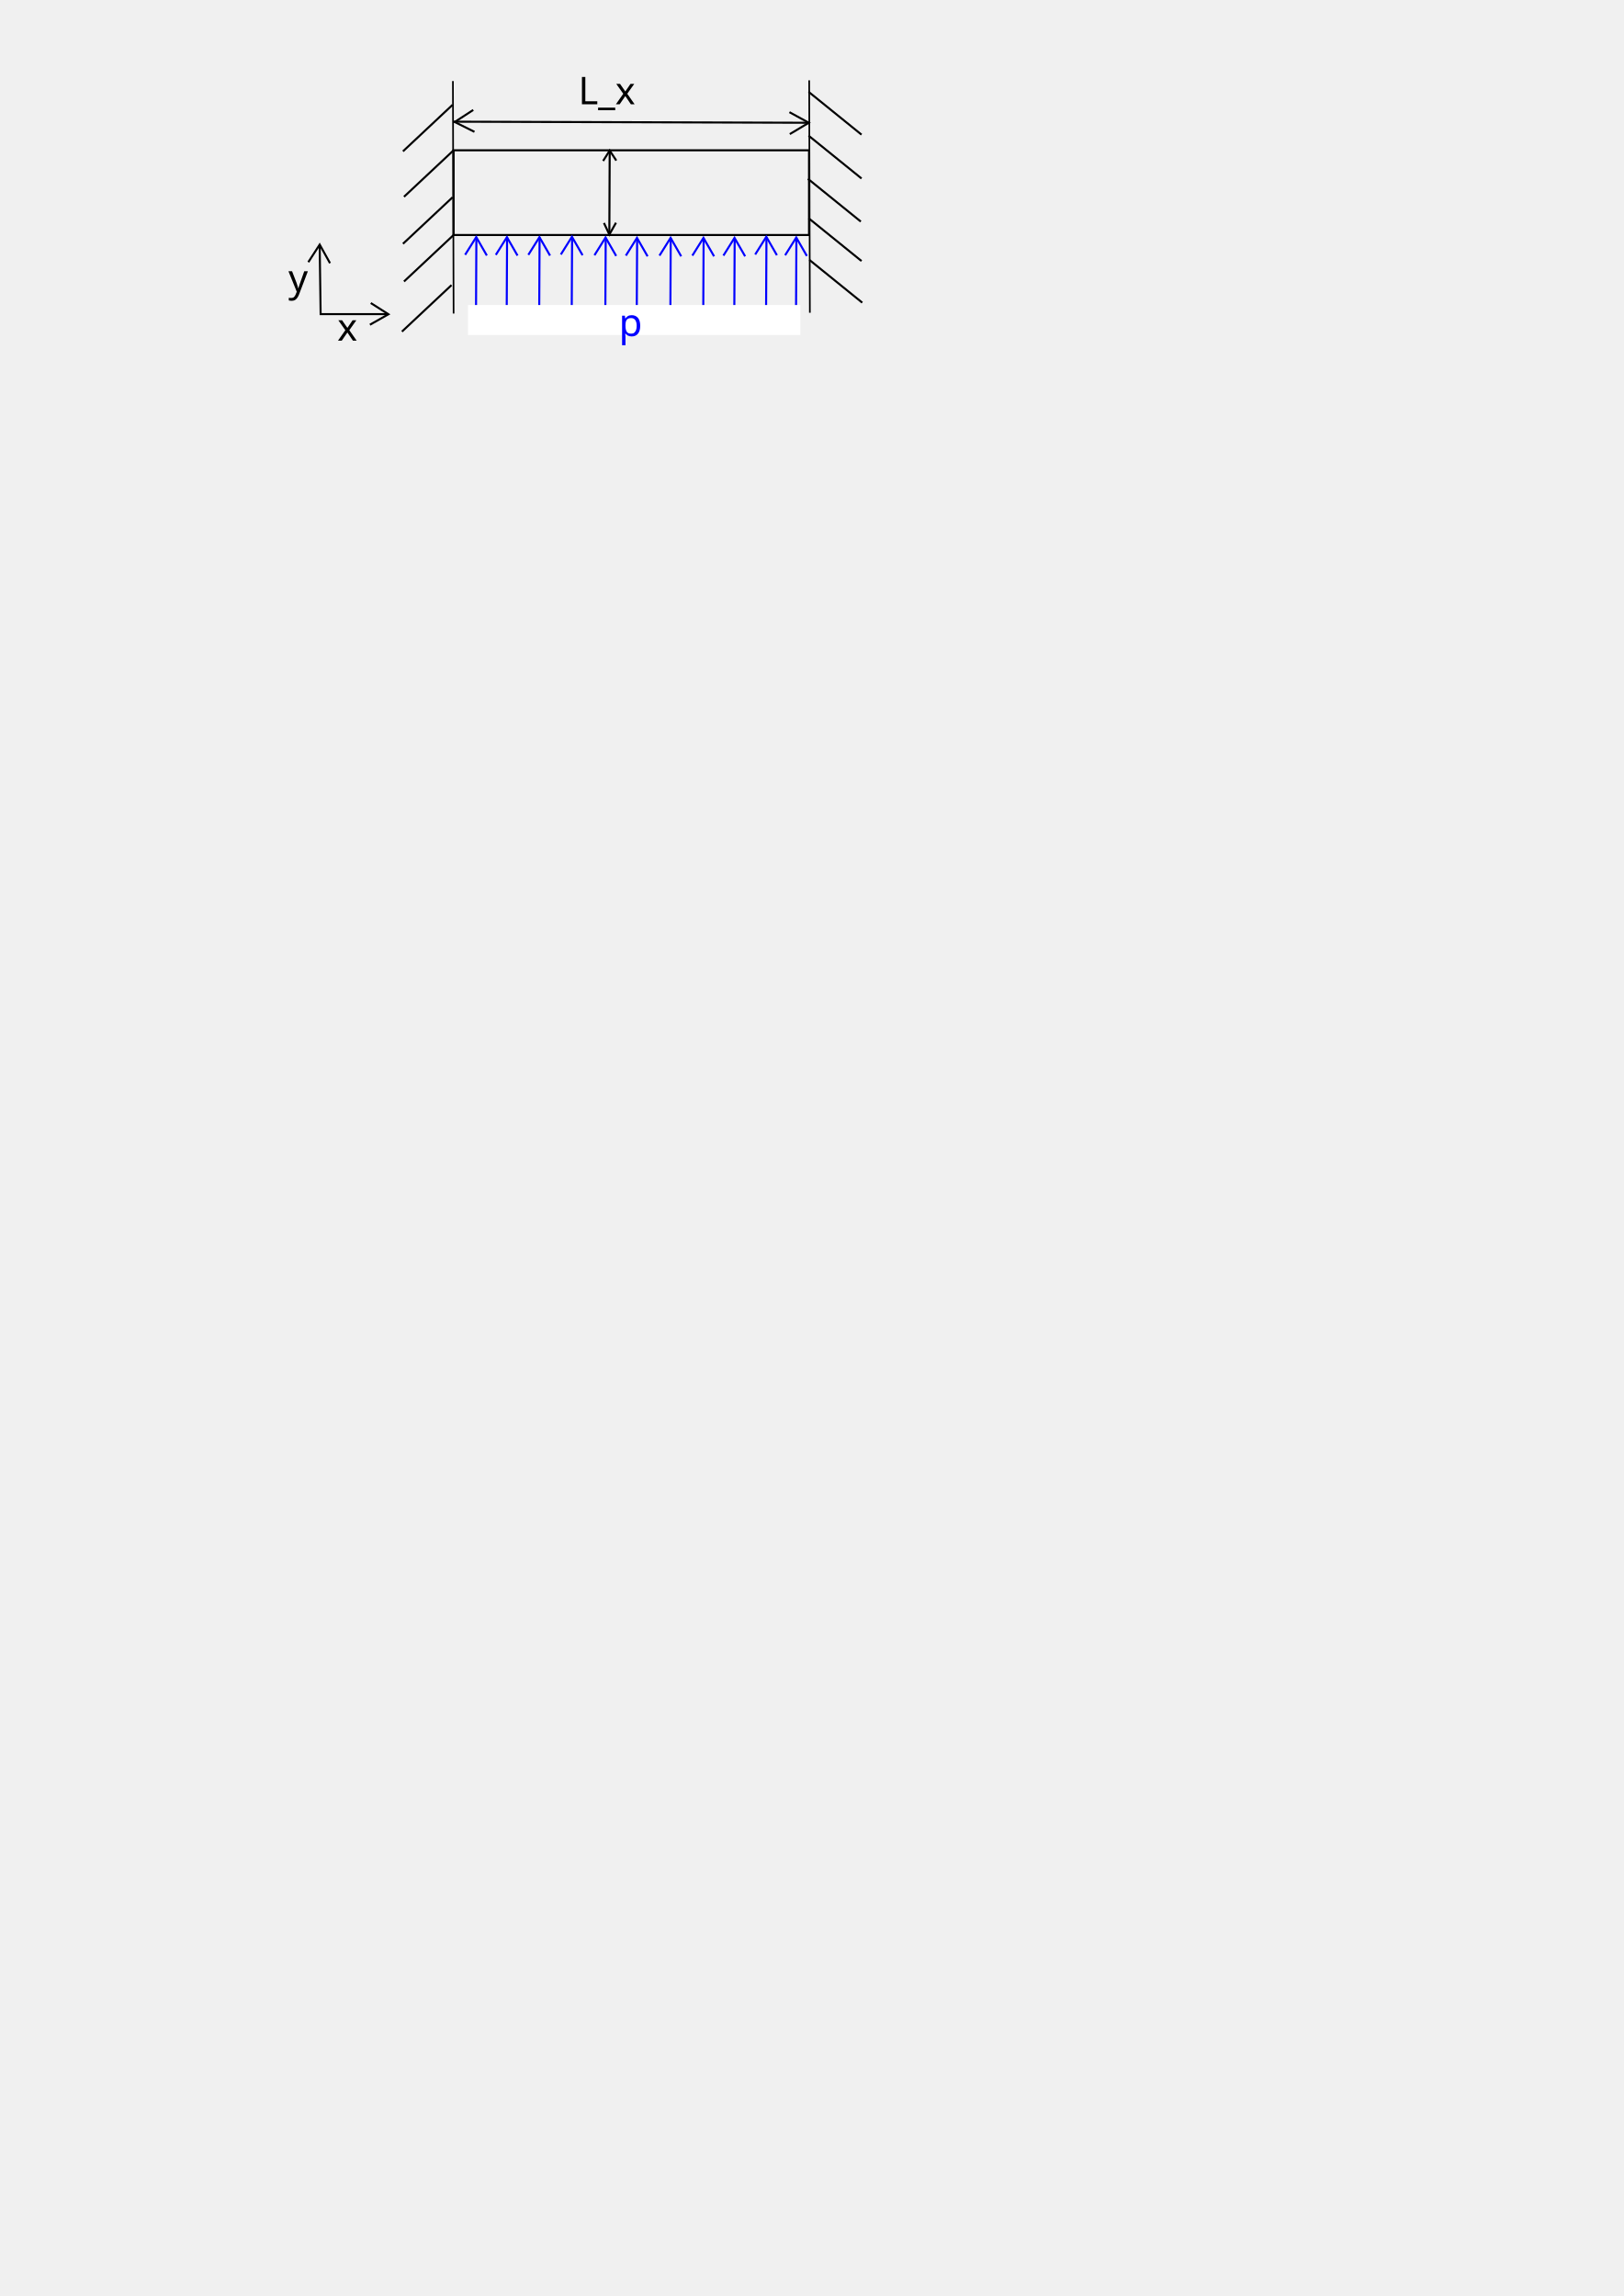
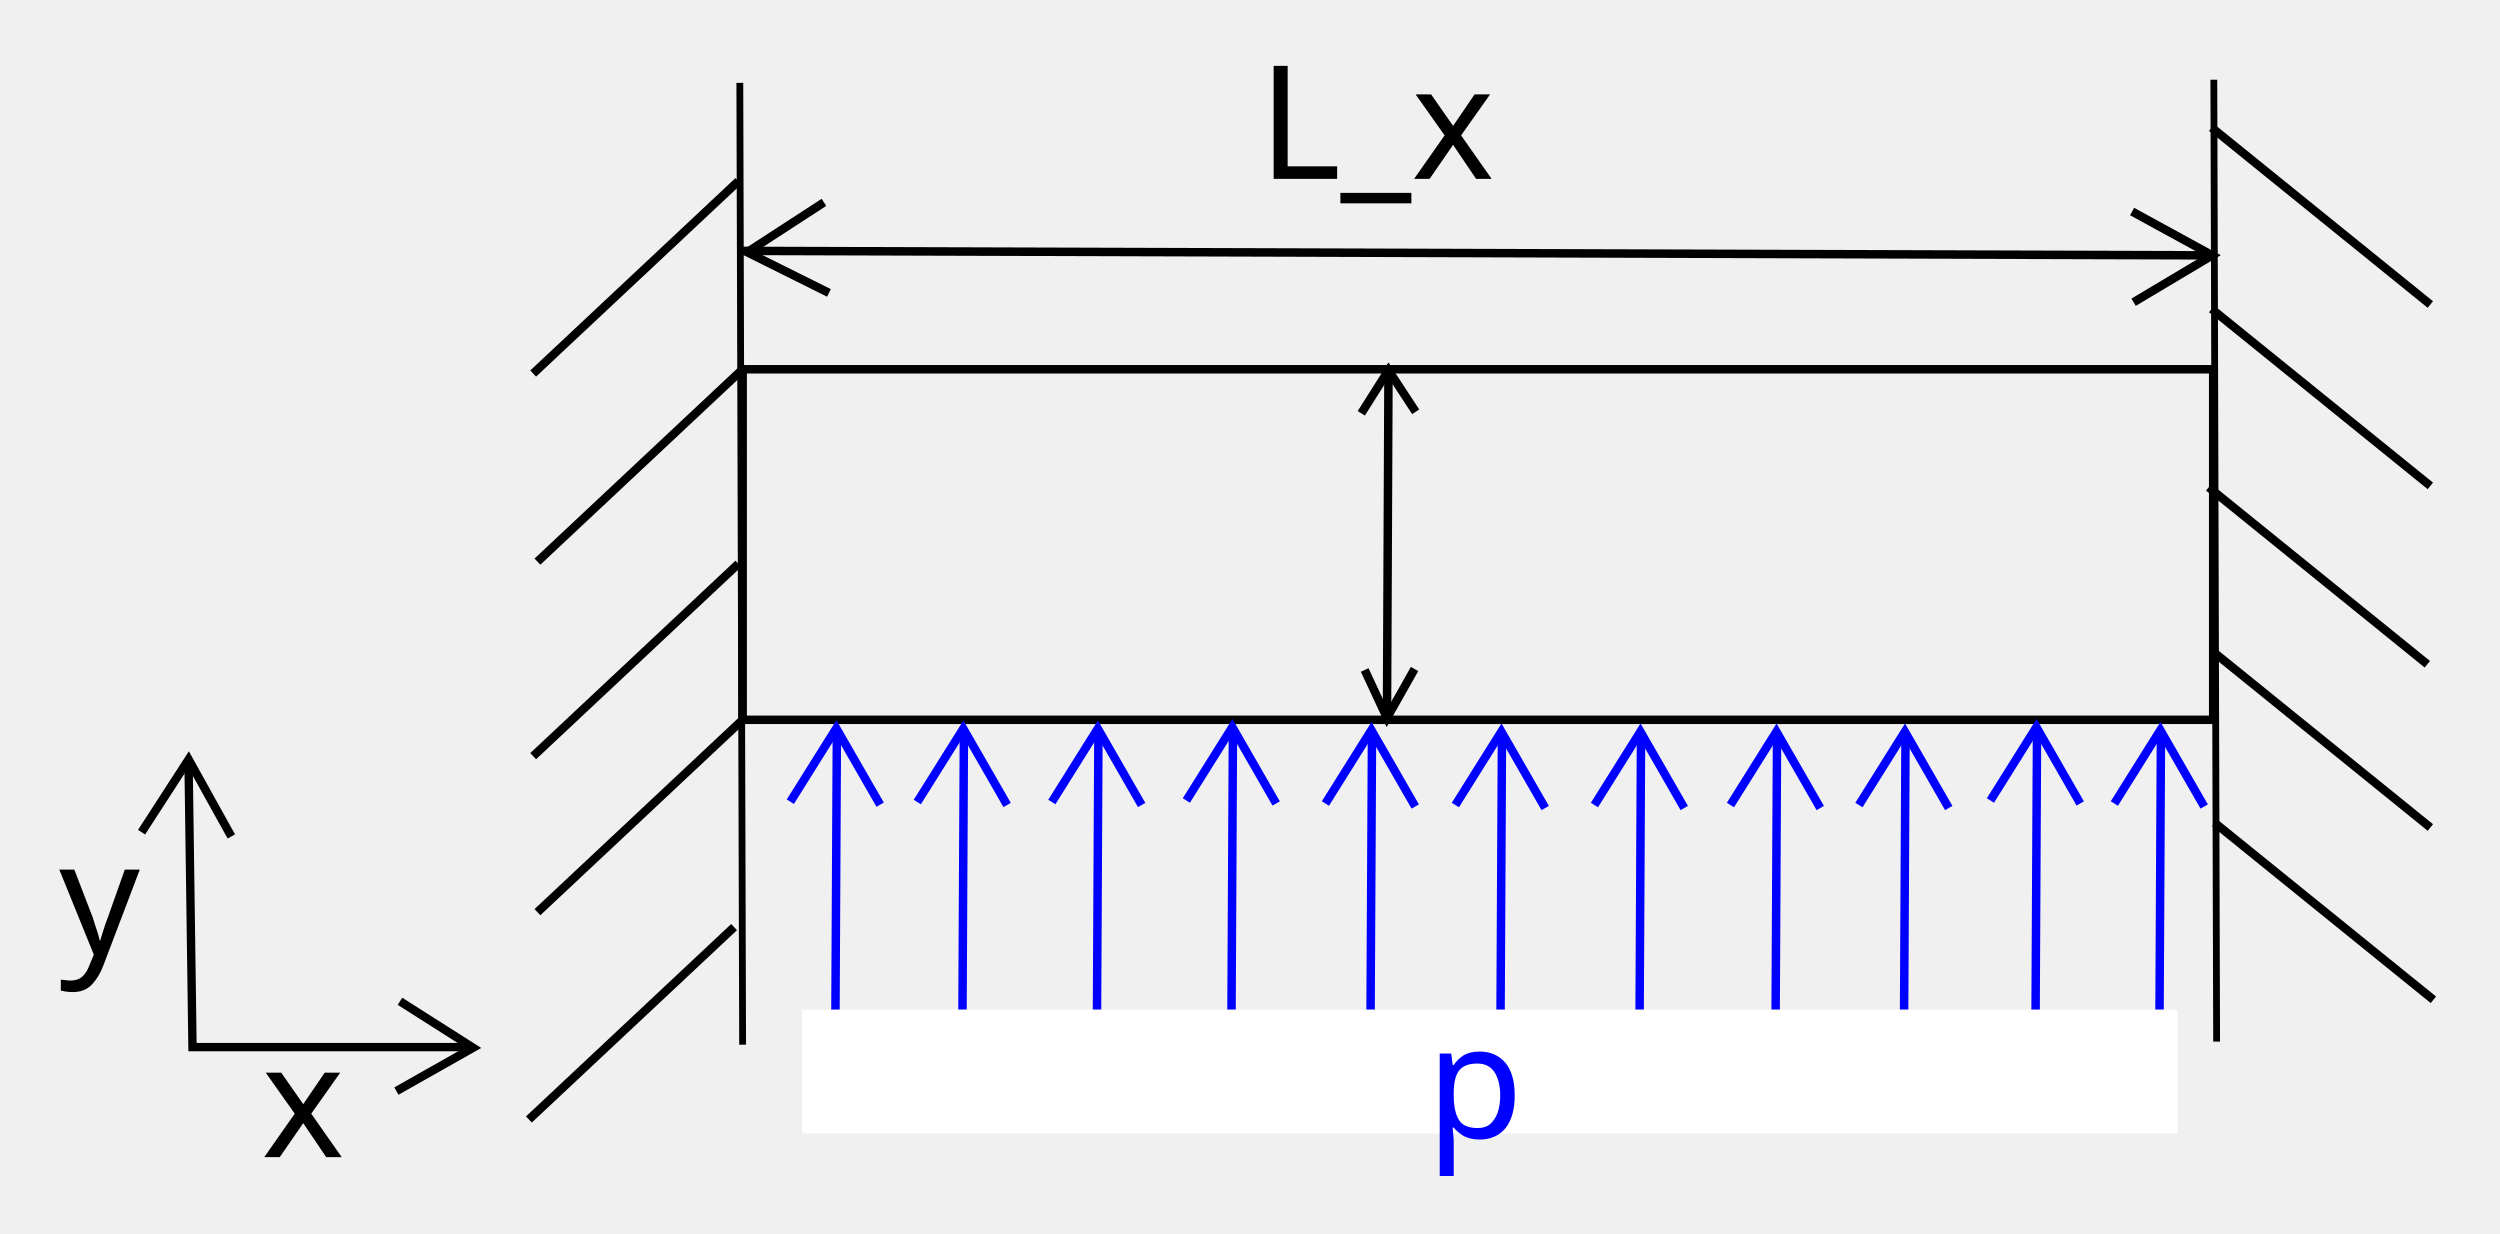
- <svg xmlns="http://www.w3.org/2000/svg" width="210mm" height="297mm" viewBox="0 0 210 297" version="1.1" id="svg8">
-   <defs id="defs2">
-     </defs>
-   <g id="layer1">
-     <rect id="rect3713" width="45.97" height="10.958" x="58.666" y="19.441" style="stroke-width:0.265;fill:none;stroke:#000000;stroke-opacity:1;opacity:1" />
+ <svg xmlns="http://www.w3.org/2000/svg" width="78.151mm" height="38.569mm" viewBox="0 0 78.151 38.569" version="1.1" id="svg8">
+   <defs id="defs2" />
+   <g id="layer1" transform="translate(-35.45057,-7.89739)">
+     <rect id="rect3713" width="45.97" height="10.958" x="58.666" y="19.441" style="opacity:1;fill:none;stroke:#000000;stroke-width:0.265;stroke-opacity:1" />
    <path style="fill:none;stroke:#000000;stroke-width:0.213px;stroke-linecap:butt;stroke-linejoin:miter;stroke-opacity:1" d="m 58.578,10.487 0.087,30.068" id="path4520" />
    <path style="fill:none;stroke:#000000;stroke-width:0.265px;stroke-linecap:butt;stroke-linejoin:miter;stroke-opacity:1" d="m 52.118,19.574 6.414,-6.014" id="path4522" />
    <path style="fill:none;stroke:#000000;stroke-width:0.265px;stroke-linecap:butt;stroke-linejoin:miter;stroke-opacity:1" d="m 52.251,25.454 6.414,-6.014" id="path4522-1" />
    <path style="fill:none;stroke:#000000;stroke-width:0.265px;stroke-linecap:butt;stroke-linejoin:miter;stroke-opacity:1" d="m 52.118,31.535 6.414,-6.014" id="path4522-2" />
    <path style="fill:none;stroke:#000000;stroke-width:0.265px;stroke-linecap:butt;stroke-linejoin:miter;stroke-opacity:1" d="m 52.251,36.412 6.414,-6.014" id="path4522-8" />
    <path style="fill:none;stroke:#000000;stroke-width:0.265px;stroke-linecap:butt;stroke-linejoin:miter;stroke-opacity:1" d="m 51.984,42.893 6.414,-6.014" id="path4522-3" />
    <path style="fill:none;stroke:#000000;stroke-width:0.265px;stroke-linecap:butt;stroke-linejoin:miter;stroke-opacity:1" d="M 84.724,30.265 Z" id="path4561" />
    <path style="fill:none;stroke:#000000;stroke-width:0.265px;stroke-linecap:butt;stroke-linejoin:miter;stroke-opacity:1" d="m 78.005,20.818 0.85,-1.347 0.85,1.299" id="path4567" />
    <path style="fill:none;stroke:#000000;stroke-width:0.265px;stroke-linecap:butt;stroke-linejoin:miter;stroke-opacity:1" d="m 78.855,19.471 -0.047,10.867" id="path4569" />
    <path style="fill:none;stroke:#000000;stroke-width:0.265px;stroke-linecap:butt;stroke-linejoin:miter;stroke-opacity:1" d="M 79.67,28.811 78.808,30.338 78.111,28.841" id="path4567-0" />
-     <flowRoot xml:space="preserve" id="flowRoot4596" style="fill:black;fill-opacity:1;stroke:none;font-family:sans-serif;font-style:normal;font-weight:normal;font-size:40px;line-height:1.25;letter-spacing:0px;word-spacing:0px">
+     <flowRoot xml:space="preserve" id="flowRoot4596" style="font-style:normal;font-weight:normal;font-size:40px;line-height:1.25;font-family:sans-serif;letter-spacing:0px;word-spacing:0px;fill:#000000;fill-opacity:1;stroke:none">
      <flowRegion id="flowRegion4598">
        <rect id="rect4600" width="487.904" height="162.635" x="461.64" y="73.981" />
      </flowRegion>
      <flowPara id="flowPara4602" />
    </flowRoot>
    <flowRoot xml:space="preserve" id="flowRoot4604" style="font-style:normal;font-variant:normal;font-weight:normal;font-stretch:normal;font-size:18.667px;line-height:1.25;font-family:sans-serif;-inkscape-font-specification:'sans-serif, Normal';font-variant-ligatures:normal;font-variant-caps:normal;font-variant-numeric:normal;font-feature-settings:normal;text-align:start;letter-spacing:0px;word-spacing:0px;writing-mode:lr-tb;text-anchor:start;fill:#000000;fill-opacity:1;stroke:none" transform="matrix(0.2645833,0,0,0.2645833,-38.35318,-3.207234)">
      <flowRegion id="flowRegion4606" style="font-style:normal;font-variant:normal;font-weight:normal;font-stretch:normal;font-size:18.667px;font-family:sans-serif;-inkscape-font-specification:'sans-serif, Normal';font-variant-ligatures:normal;font-variant-caps:normal;font-variant-numeric:normal;font-feature-settings:normal;text-align:start;writing-mode:lr-tb;text-anchor:start">
        <rect id="rect4608" width="151.523" height="70.711" x="450.528" y="94.184" style="font-style:normal;font-variant:normal;font-weight:normal;font-stretch:normal;font-size:18.667px;font-family:sans-serif;-inkscape-font-specification:'sans-serif, Normal';font-variant-ligatures:normal;font-variant-caps:normal;font-variant-numeric:normal;font-feature-settings:normal;text-align:start;writing-mode:lr-tb;text-anchor:start" />
      </flowRegion>
      <flowPara id="flowPara4610" style="font-style:normal;font-variant:normal;font-weight:normal;font-stretch:normal;font-size:18.667px;font-family:sans-serif;-inkscape-font-specification:'sans-serif, Normal';font-variant-ligatures:normal;font-variant-caps:normal;font-variant-numeric:normal;font-feature-settings:normal;text-align:start;writing-mode:lr-tb;text-anchor:start">L_y</flowPara>
    </flowRoot>
    <path style="fill:none;stroke:#000000;stroke-width:0.265px;stroke-linecap:butt;stroke-linejoin:miter;stroke-opacity:1" d="m 58.666,15.74 45.986,0.14" id="path4634" />
    <path style="fill:none;stroke:#000000;stroke-width:0.265px;stroke-linecap:butt;stroke-linejoin:miter;stroke-opacity:1" d="m 102.101,14.51 2.504,1.37 -2.457,1.465" id="path4636" />
    <path style="fill:none;stroke:#000000;stroke-width:0.265px;stroke-linecap:butt;stroke-linejoin:miter;stroke-opacity:1" d="m 61.364,17.054 -2.555,-1.272 2.398,-1.559" id="path4636-2" />
    <text xml:space="preserve" style="font-style:normal;font-variant:normal;font-weight:normal;font-stretch:normal;font-size:4.939px;line-height:1.25;font-family:sans-serif;-inkscape-font-specification:'sans-serif, Normal';font-variant-ligatures:normal;font-variant-caps:normal;font-variant-numeric:normal;font-feature-settings:normal;text-align:start;letter-spacing:0px;word-spacing:0px;writing-mode:lr-tb;text-anchor:start;fill:#000000;fill-opacity:1;stroke:none;stroke-width:0.265" x="74.782" y="13.488" id="text4655">
      <tspan id="tspan4653" x="74.782" y="13.488" style="font-style:normal;font-variant:normal;font-weight:normal;font-stretch:normal;font-size:4.939px;font-family:sans-serif;-inkscape-font-specification:'sans-serif, Normal';font-variant-ligatures:normal;font-variant-caps:normal;font-variant-numeric:normal;font-feature-settings:normal;text-align:start;writing-mode:lr-tb;text-anchor:start;stroke-width:0.265">L_x</tspan>
    </text>
    <path style="fill:none;stroke:#000000;stroke-width:0.261px;stroke-linecap:butt;stroke-linejoin:miter;stroke-opacity:1" d="m 50.214,40.63 h -8.746 l -0.123,-8.868" id="path4657" />
    <path style="fill:none;stroke:#000000;stroke-width:0.265px;stroke-linecap:butt;stroke-linejoin:miter;stroke-opacity:1" d="m 39.876,33.912 1.47,-2.272 1.336,2.405" id="path4661" />
    <path style="fill:none;stroke:#000000;stroke-width:0.265px;stroke-linecap:butt;stroke-linejoin:miter;stroke-opacity:1" d="m 47.954,39.198 2.283,1.452 -2.395,1.355" id="path4661-7" />
    <text xml:space="preserve" style="font-style:normal;font-variant:normal;font-weight:normal;font-stretch:normal;font-size:10.583px;line-height:1.25;font-family:sans-serif;-inkscape-font-specification:'sans-serif, Normal';font-variant-ligatures:normal;font-variant-caps:normal;font-variant-numeric:normal;font-feature-settings:normal;text-align:start;letter-spacing:0px;word-spacing:0px;writing-mode:lr-tb;text-anchor:start;fill:#000000;fill-opacity:1;stroke:none;stroke-width:0.265" x="43.618" y="44.069" id="text4680">
      <tspan id="tspan4678" x="43.618" y="44.069" style="font-style:normal;font-variant:normal;font-weight:normal;font-stretch:normal;font-size:4.939px;font-family:sans-serif;-inkscape-font-specification:'sans-serif, Normal';font-variant-ligatures:normal;font-variant-caps:normal;font-variant-numeric:normal;font-feature-settings:normal;text-align:start;writing-mode:lr-tb;text-anchor:start;stroke-width:0.265">x</tspan>
    </text>
    <text xml:space="preserve" style="font-style:normal;font-variant:normal;font-weight:normal;font-stretch:normal;font-size:10.583px;line-height:1.25;font-family:sans-serif;-inkscape-font-specification:'sans-serif, Normal';font-variant-ligatures:normal;font-variant-caps:normal;font-variant-numeric:normal;font-feature-settings:normal;text-align:start;letter-spacing:0px;word-spacing:0px;writing-mode:lr-tb;text-anchor:start;fill:#000000;fill-opacity:1;stroke:none;stroke-width:0.265" x="37.303" y="37.721" id="text4684">
      <tspan id="tspan4682" x="37.303" y="37.721" style="font-style:normal;font-variant:normal;font-weight:normal;font-stretch:normal;font-size:4.939px;font-family:sans-serif;-inkscape-font-specification:'sans-serif, Normal';font-variant-ligatures:normal;font-variant-caps:normal;font-variant-numeric:normal;font-feature-settings:normal;text-align:start;writing-mode:lr-tb;text-anchor:start;stroke-width:0.265">y</tspan>
    </text>
    <path style="fill:none;stroke:#0000ff;stroke-width:0.265px;stroke-linecap:butt;stroke-linejoin:miter;stroke-opacity:1" d="m 60.156,32.959 1.437,-2.293 1.371,2.386" id="path4661-7-8-3" />
    <path style="fill:none;stroke:#0000fe;stroke-width:0.265px;stroke-linecap:butt;stroke-linejoin:miter;stroke-opacity:1" d="m 61.554,42.058 0.058,-11.36" id="path4701-9" />
    <path style="fill:none;stroke:#000000;stroke-width:0.213px;stroke-linecap:butt;stroke-linejoin:miter;stroke-opacity:1" d="m 104.656,10.39 0.087,30.068" id="path4520-3" />
    <path style="fill:none;stroke:#000000;stroke-width:0.265px;stroke-linecap:butt;stroke-linejoin:miter;stroke-opacity:1" d="m 104.589,11.886 6.835,5.531" id="path4522-3-7" />
    <path style="fill:none;stroke:#000000;stroke-width:0.265px;stroke-linecap:butt;stroke-linejoin:miter;stroke-opacity:1" d="m 104.589,17.556 6.835,5.531" id="path4522-3-7-1" />
    <path style="fill:none;stroke:#000000;stroke-width:0.265px;stroke-linecap:butt;stroke-linejoin:miter;stroke-opacity:1" d="m 104.495,23.131 6.835,5.531" id="path4522-3-7-15" />
    <path style="fill:none;stroke:#000000;stroke-width:0.265px;stroke-linecap:butt;stroke-linejoin:miter;stroke-opacity:1" d="m 104.589,28.234 6.835,5.531" id="path4522-3-7-0" />
    <path style="fill:none;stroke:#000000;stroke-width:0.265px;stroke-linecap:butt;stroke-linejoin:miter;stroke-opacity:1" d="m 104.684,33.62 6.835,5.531" id="path4522-3-7-6" />
    <path style="fill:none;stroke:#0000ff;stroke-width:0.265px;stroke-linecap:butt;stroke-linejoin:miter;stroke-opacity:1" d="m 64.126,32.969 1.437,-2.293 1.371,2.386" id="path4661-7-8-3-5" />
    <path style="fill:none;stroke:#0000fe;stroke-width:0.265px;stroke-linecap:butt;stroke-linejoin:miter;stroke-opacity:1" d="m 65.525,42.068 0.058,-11.36" id="path4701-9-6" />
    <path style="fill:none;stroke:#0000ff;stroke-width:0.265px;stroke-linecap:butt;stroke-linejoin:miter;stroke-opacity:1" d="m 68.331,32.969 1.437,-2.293 1.371,2.386" id="path4661-7-8-3-2" />
    <path style="fill:none;stroke:#0000fe;stroke-width:0.265px;stroke-linecap:butt;stroke-linejoin:miter;stroke-opacity:1" d="m 69.73,42.068 0.058,-11.36" id="path4701-9-4" />
    <path style="fill:none;stroke:#0000ff;stroke-width:0.265px;stroke-linecap:butt;stroke-linejoin:miter;stroke-opacity:1" d="m 72.536,32.921 1.437,-2.293 1.371,2.386" id="path4661-7-8-3-4" />
    <path style="fill:none;stroke:#0000fe;stroke-width:0.265px;stroke-linecap:butt;stroke-linejoin:miter;stroke-opacity:1" d="m 73.935,42.021 0.058,-11.36" id="path4701-9-9" />
    <path style="fill:none;stroke:#0000ff;stroke-width:0.265px;stroke-linecap:butt;stroke-linejoin:miter;stroke-opacity:1" d="m 76.883,33.016 1.437,-2.293 1.371,2.386" id="path4661-7-8-3-58" />
    <path style="fill:none;stroke:#0000fe;stroke-width:0.265px;stroke-linecap:butt;stroke-linejoin:miter;stroke-opacity:1" d="m 78.282,42.115 0.058,-11.36" id="path4701-9-98" />
    <path style="fill:none;stroke:#0000ff;stroke-width:0.265px;stroke-linecap:butt;stroke-linejoin:miter;stroke-opacity:1" d="m 80.946,33.063 1.437,-2.293 1.371,2.386" id="path4661-7-8-3-6" />
    <path style="fill:none;stroke:#0000fe;stroke-width:0.265px;stroke-linecap:butt;stroke-linejoin:miter;stroke-opacity:1" d="m 82.345,42.162 0.058,-11.36" id="path4701-9-49" />
    <path style="fill:none;stroke:#0000ff;stroke-width:0.265px;stroke-linecap:butt;stroke-linejoin:miter;stroke-opacity:1" d="m 85.293,33.063 1.437,-2.293 1.371,2.386" id="path4661-7-8-3-1" />
    <path style="fill:none;stroke:#0000fe;stroke-width:0.265px;stroke-linecap:butt;stroke-linejoin:miter;stroke-opacity:1" d="m 86.692,42.162 0.058,-11.36" id="path4701-9-2" />
    <path style="fill:none;stroke:#0000ff;stroke-width:0.265px;stroke-linecap:butt;stroke-linejoin:miter;stroke-opacity:1" d="m 89.545,33.063 1.437,-2.293 1.371,2.386" id="path4661-7-8-3-9" />
    <path style="fill:none;stroke:#0000fe;stroke-width:0.265px;stroke-linecap:butt;stroke-linejoin:miter;stroke-opacity:1" d="m 90.944,42.162 0.058,-11.36" id="path4701-9-5" />
    <path style="fill:none;stroke:#0000ff;stroke-width:0.265px;stroke-linecap:butt;stroke-linejoin:miter;stroke-opacity:1" d="m 93.561,33.063 1.437,-2.293 1.371,2.386" id="path4661-7-8-3-91" />
    <path style="fill:none;stroke:#0000fe;stroke-width:0.265px;stroke-linecap:butt;stroke-linejoin:miter;stroke-opacity:1" d="m 94.96,42.162 0.058,-11.36" id="path4701-9-41" />
    <path style="fill:none;stroke:#0000ff;stroke-width:0.265px;stroke-linecap:butt;stroke-linejoin:miter;stroke-opacity:1" d="m 97.672,32.921 1.437,-2.293 1.371,2.386" id="path4661-7-8-3-94" />
    <path style="fill:none;stroke:#0000fe;stroke-width:0.265px;stroke-linecap:butt;stroke-linejoin:miter;stroke-opacity:1" d="m 99.071,42.021 0.058,-11.36" id="path4701-9-1" />
    <path style="fill:none;stroke:#0000ff;stroke-width:0.265px;stroke-linecap:butt;stroke-linejoin:miter;stroke-opacity:1" d="m 101.546,33.016 1.437,-2.293 1.371,2.386" id="path4661-7-8-3-3" />
    <path style="fill:none;stroke:#0000fe;stroke-width:0.265px;stroke-linecap:butt;stroke-linejoin:miter;stroke-opacity:1" d="m 102.945,42.115 0.058,-11.36" id="path4701-9-8" />
    <rect style="opacity:1;fill:#ffffff;fill-opacity:1;stroke:none;stroke-width:0.265;stroke-opacity:1" id="rect1066" width="42.995" height="3.874" x="60.523" y="39.456" />
    <text xml:space="preserve" style="font-style:normal;font-variant:normal;font-weight:normal;font-stretch:normal;font-size:4.939px;line-height:1.25;font-family:sans-serif;-inkscape-font-specification:'sans-serif, Normal';font-variant-ligatures:normal;font-variant-caps:normal;font-variant-numeric:normal;font-feature-settings:normal;text-align:start;letter-spacing:0px;word-spacing:0px;writing-mode:lr-tb;text-anchor:start;fill:#0000ff;fill-opacity:1;stroke:none;stroke-width:0.265" x="80.036" y="43.472" id="text4739">
      <tspan id="tspan909" x="80.036" y="43.472">p</tspan>
    </text>
  </g>
</svg>
